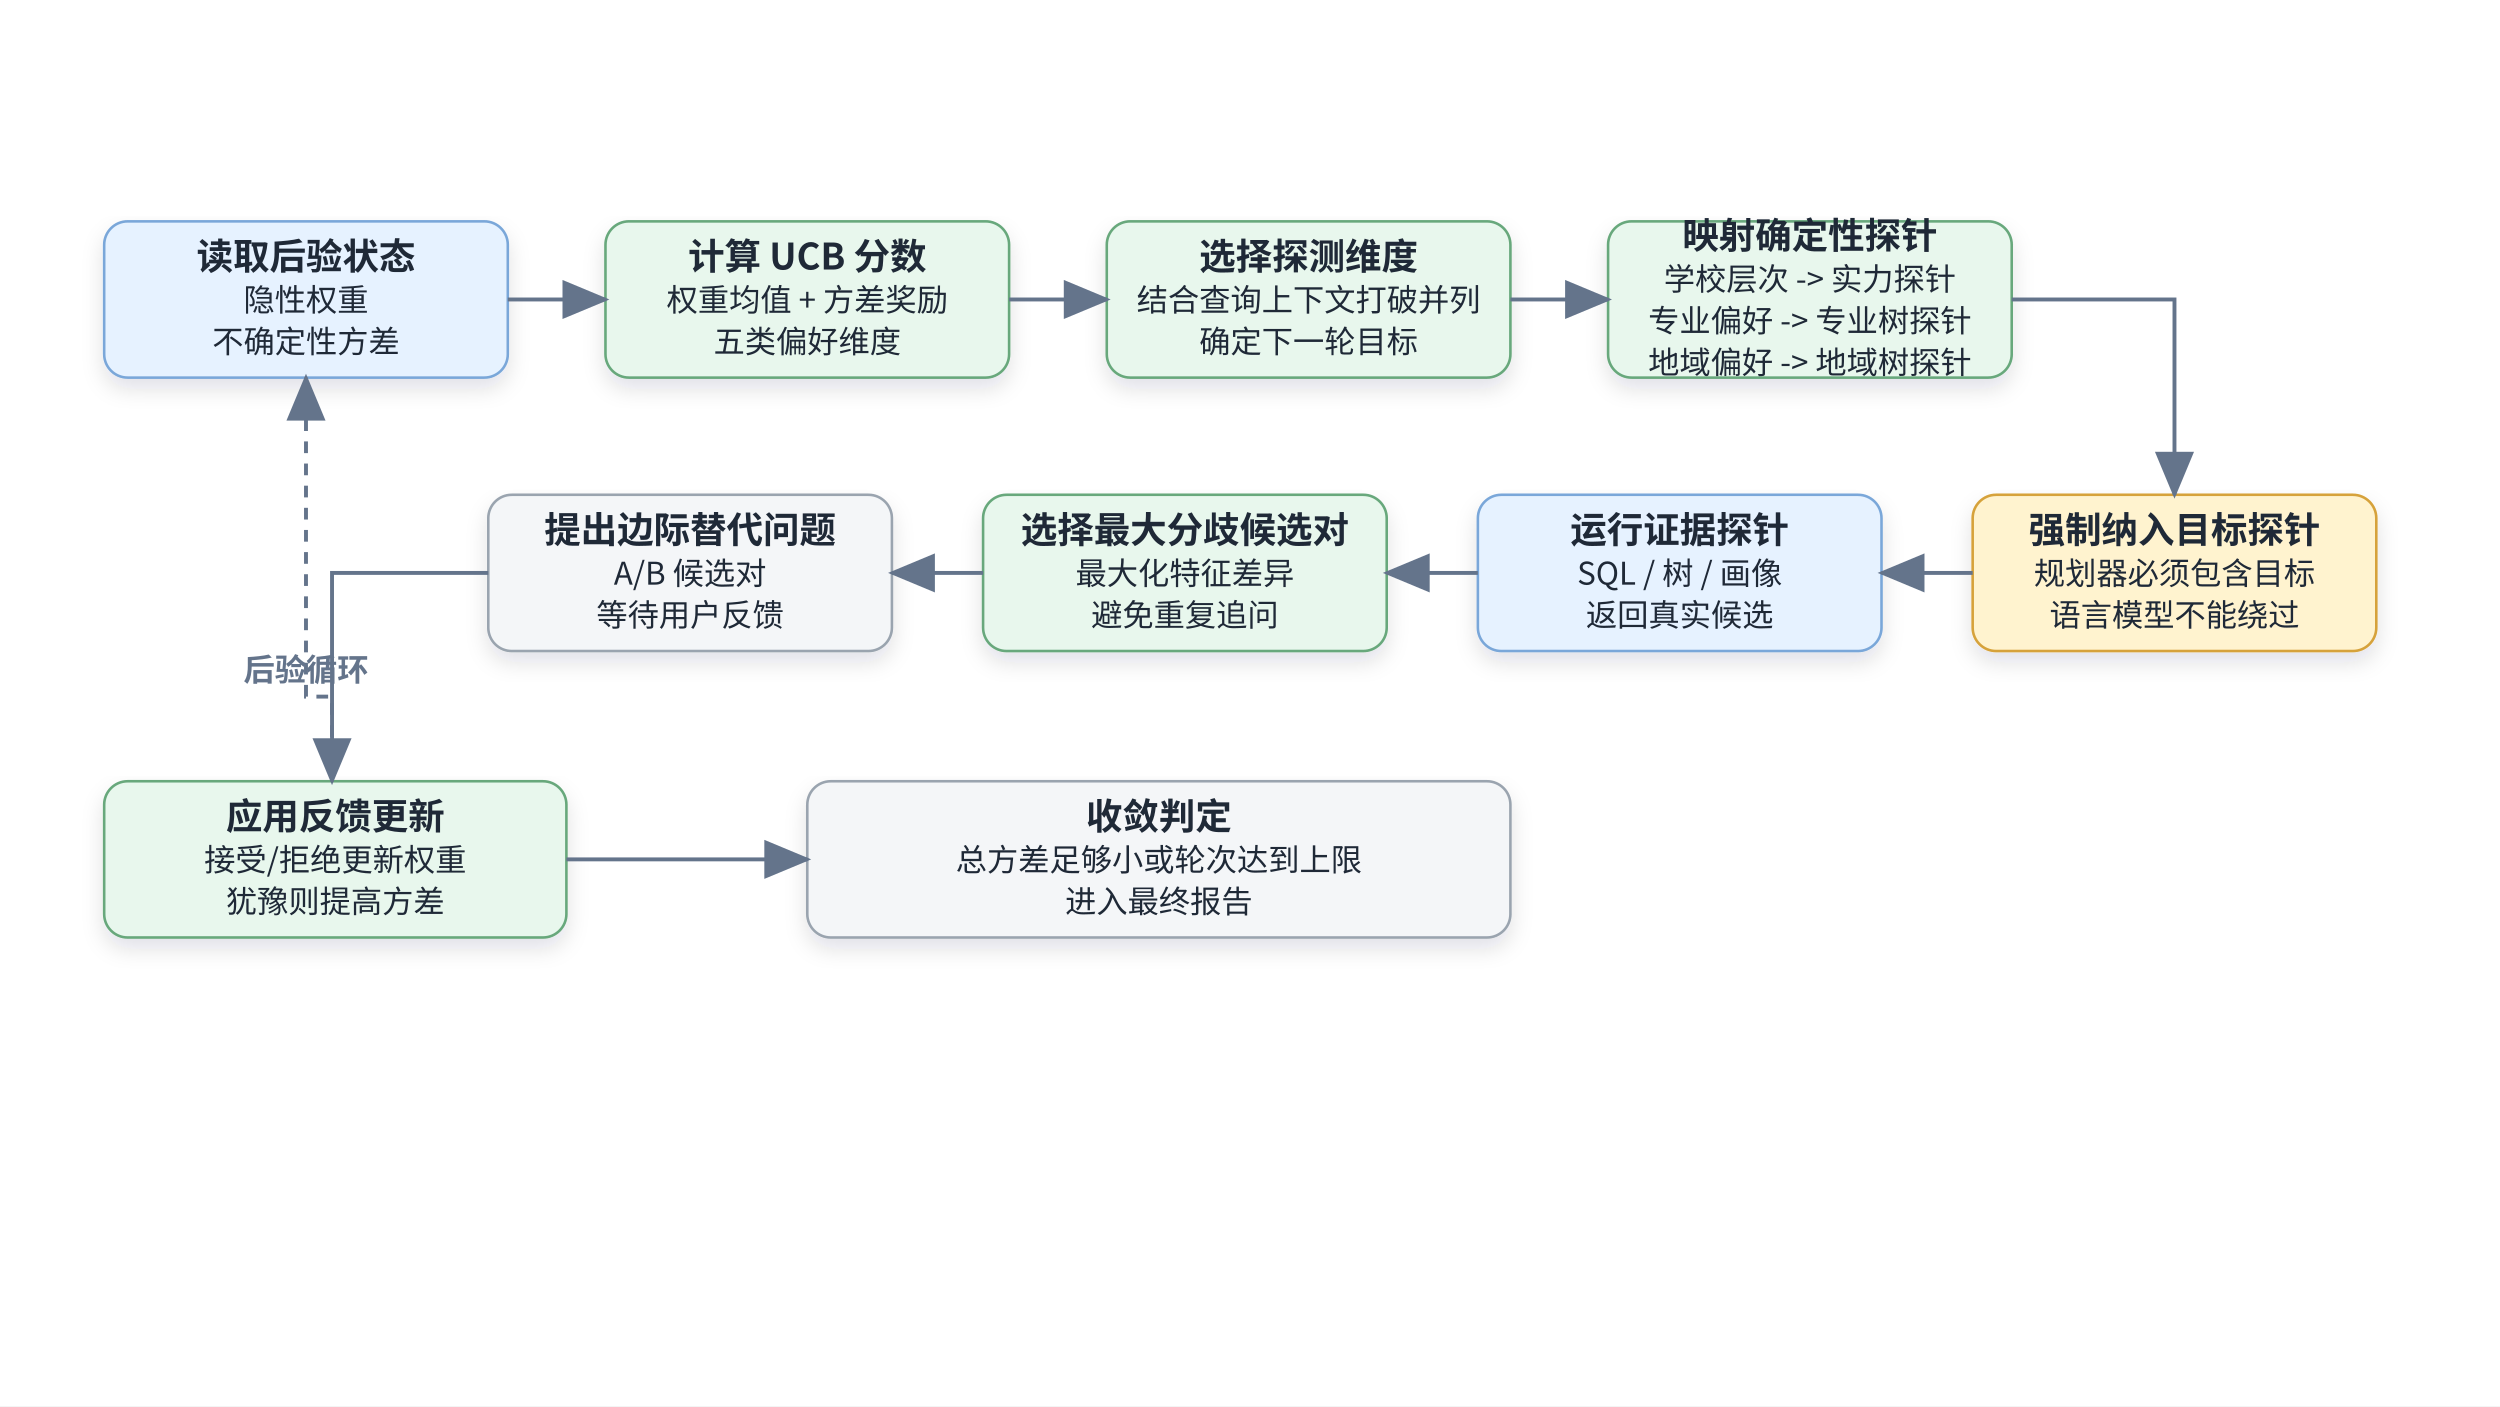
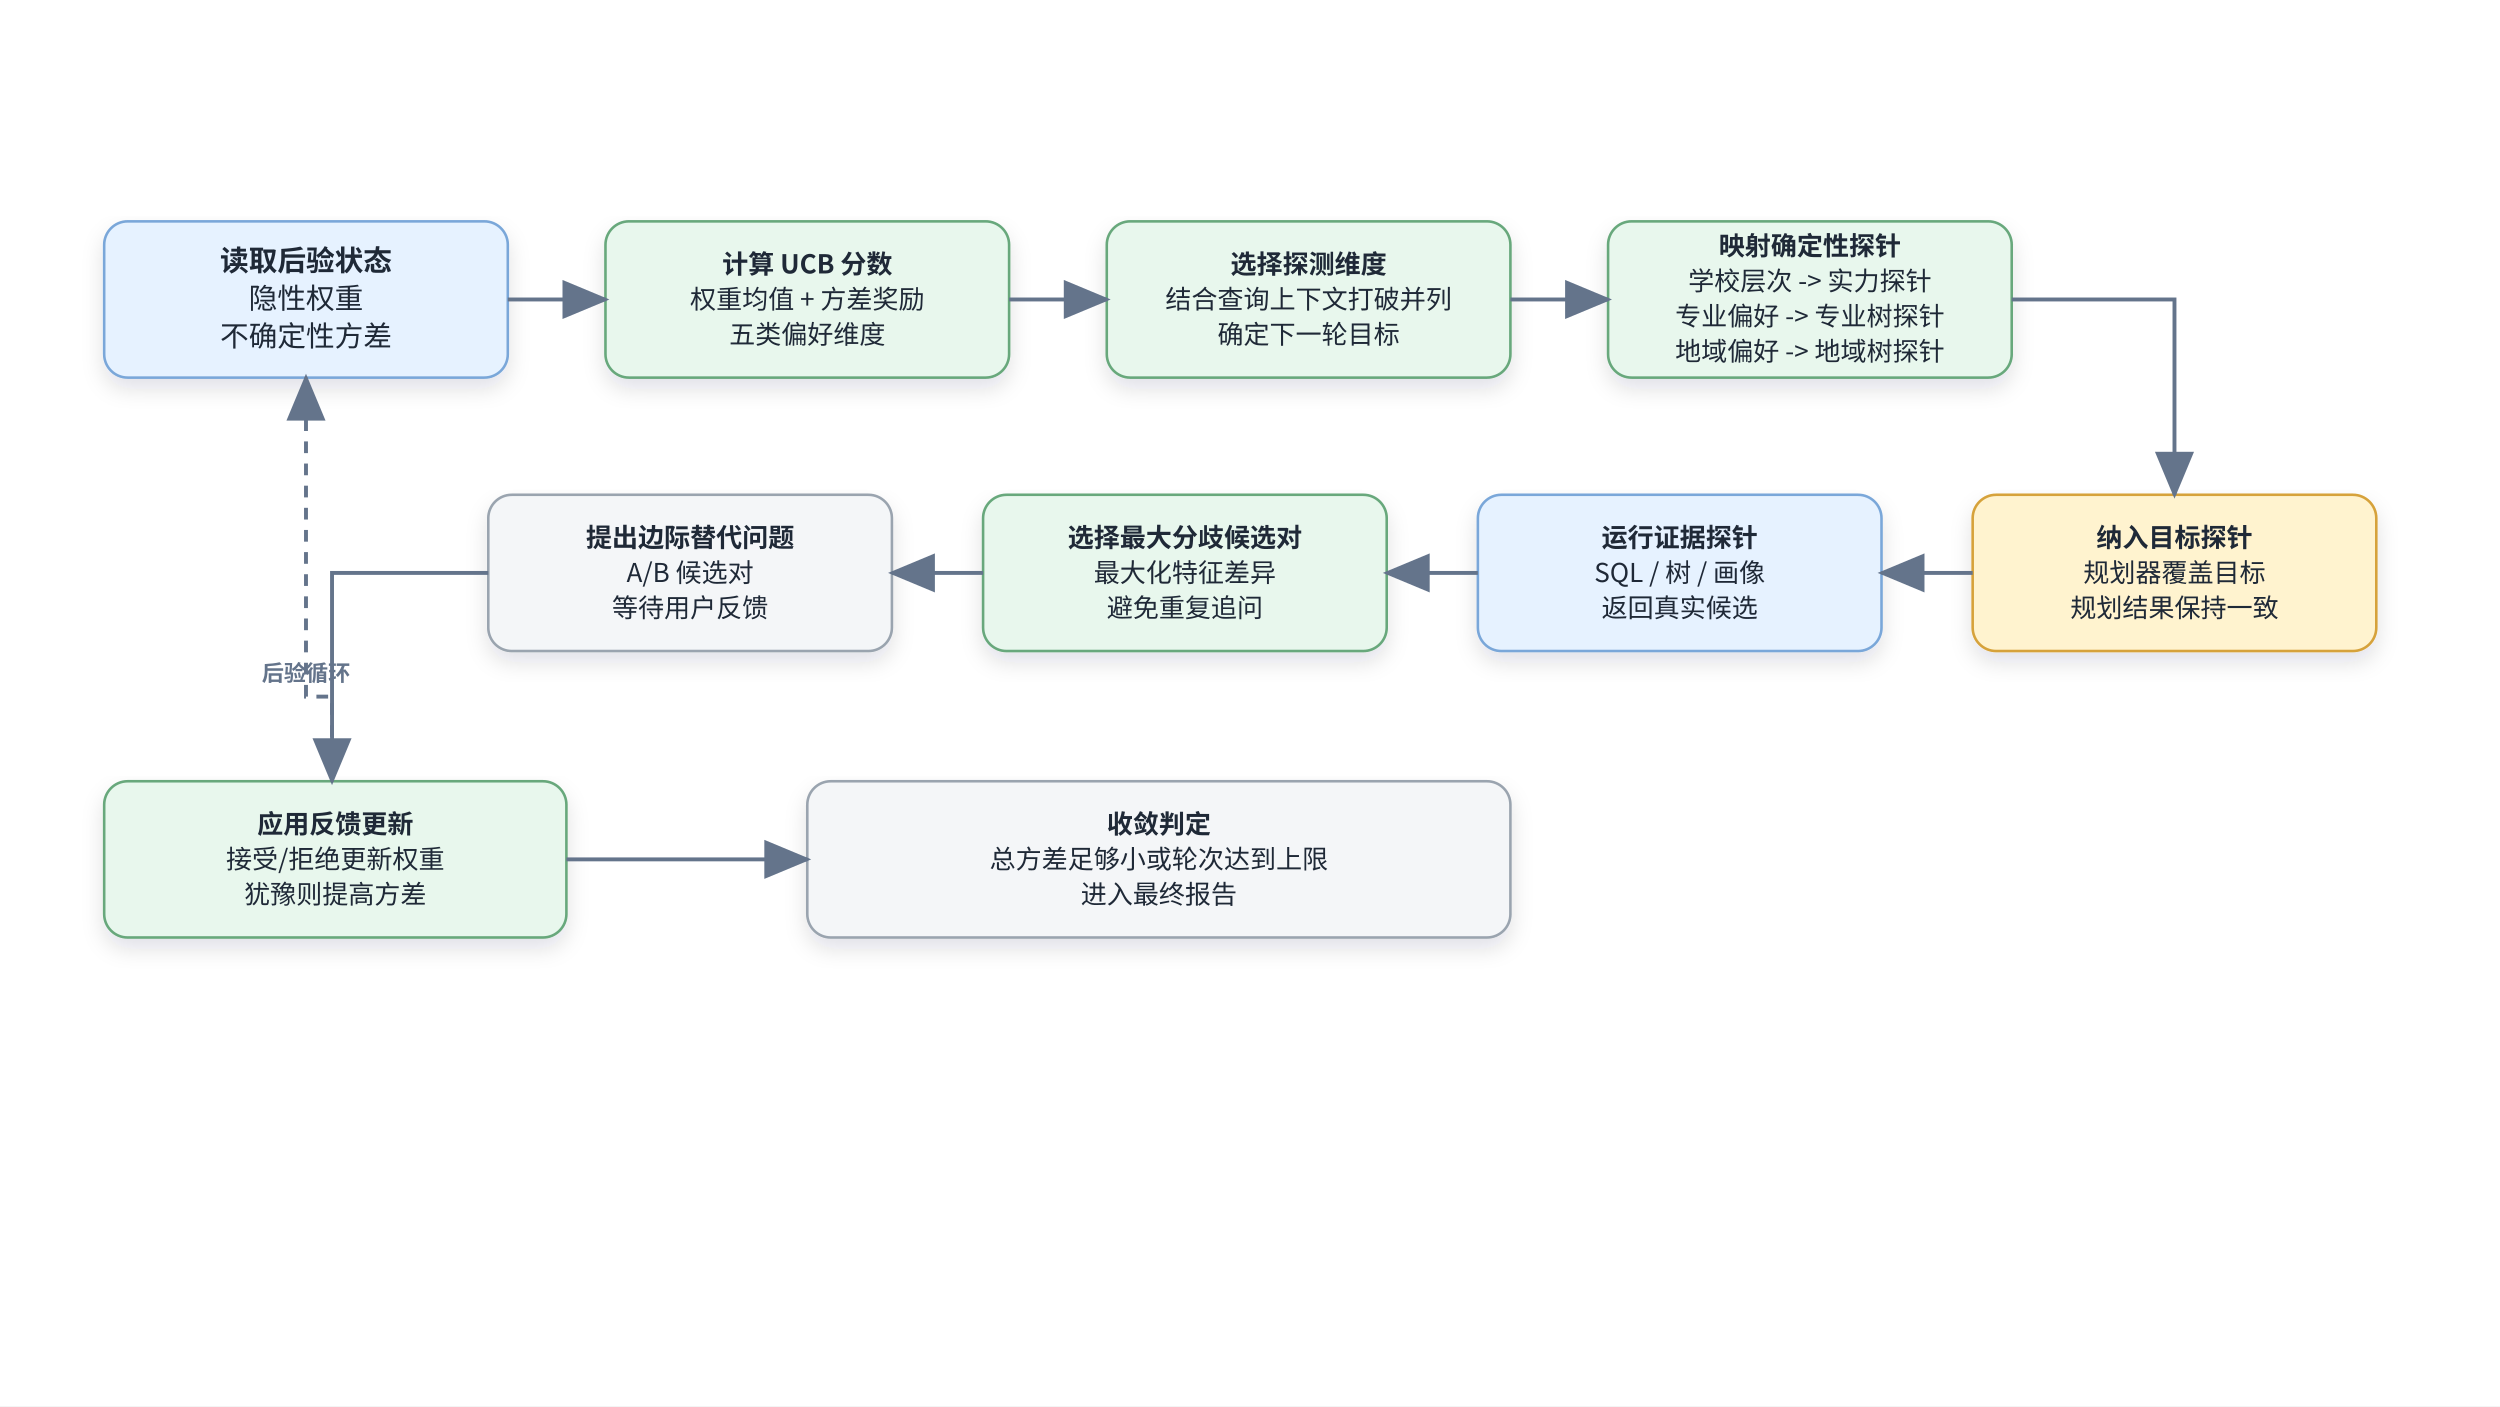
<svg xmlns="http://www.w3.org/2000/svg" width="1920" height="1080" viewBox="0 0 1920 1080">
  <rect width="100%" height="100%" fill="#ffffff" />
  <defs>
    <marker id="arrow" markerWidth="14" markerHeight="14" refX="11" refY="5" orient="auto" markerUnits="strokeWidth">
      <path d="M0,0 L12,5 L0,10 Z" fill="#64748b" />
    </marker>
    <filter id="shadow" x="-10%" y="-10%" width="120%" height="130%">
      <feDropShadow dx="0" dy="8" stdDeviation="8" flood-color="#0f172a" flood-opacity="0.12" />
    </filter>
  </defs>
  <style>
  text {
    font-family: Microsoft YaHei, Noto Sans CJK SC, SimHei, Arial, sans-serif;
    dominant-baseline: alphabetic;
  }
  .card {
    filter: url(#shadow);
  }
</style>
  <rect class="card" x="80" y="170" width="310" height="120" rx="18" fill="#e6f2ff" stroke="#7aa7d9" stroke-width="2" />
-   <text x="235.0" y="207" text-anchor="middle" font-size="28" font-weight="600" fill="#1f2937">读取后验状态</text>
-   <text x="235.0" y="239" text-anchor="middle" font-size="24" font-weight="500" fill="#1f2937">隐性权重</text>
-   <text x="235.0" y="271" text-anchor="middle" font-size="24" font-weight="500" fill="#1f2937">不确定性方差</text>
+   <text x="235.0" y="208" text-anchor="middle" font-size="22" font-weight="600" fill="#1f2937">读取后验状态</text>
+   <text x="235.0" y="237" text-anchor="middle" font-size="22" font-weight="500" fill="#1f2937">隐性权重</text>
+   <text x="235.0" y="266" text-anchor="middle" font-size="22" font-weight="500" fill="#1f2937">不确定性方差</text>
  <rect class="card" x="465" y="170" width="310" height="120" rx="18" fill="#e8f7ed" stroke="#67a87b" stroke-width="2" />
-   <text x="620.0" y="207" text-anchor="middle" font-size="28" font-weight="600" fill="#1f2937">计算 UCB 分数</text>
-   <text x="620.0" y="239" text-anchor="middle" font-size="24" font-weight="500" fill="#1f2937">权重均值 + 方差奖励</text>
-   <text x="620.0" y="271" text-anchor="middle" font-size="24" font-weight="500" fill="#1f2937">五类偏好维度</text>
+   <text x="620.0" y="210" text-anchor="middle" font-size="20" font-weight="600" fill="#1f2937">计算 UCB 分数</text>
+   <text x="620.0" y="237" text-anchor="middle" font-size="20" font-weight="500" fill="#1f2937">权重均值 + 方差奖励</text>
+   <text x="620.0" y="264" text-anchor="middle" font-size="20" font-weight="500" fill="#1f2937">五类偏好维度</text>
  <rect class="card" x="850" y="170" width="310" height="120" rx="18" fill="#e8f7ed" stroke="#67a87b" stroke-width="2" />
-   <text x="1005.0" y="207" text-anchor="middle" font-size="28" font-weight="600" fill="#1f2937">选择探测维度</text>
-   <text x="1005.0" y="239" text-anchor="middle" font-size="24" font-weight="500" fill="#1f2937">结合查询上下文打破并列</text>
-   <text x="1005.0" y="271" text-anchor="middle" font-size="24" font-weight="500" fill="#1f2937">确定下一轮目标</text>
+   <text x="1005.0" y="210" text-anchor="middle" font-size="20" font-weight="600" fill="#1f2937">选择探测维度</text>
+   <text x="1005.0" y="237" text-anchor="middle" font-size="20" font-weight="500" fill="#1f2937">结合查询上下文打破并列</text>
+   <text x="1005.0" y="264" text-anchor="middle" font-size="20" font-weight="500" fill="#1f2937">确定下一轮目标</text>
  <rect class="card" x="1235" y="170" width="310" height="120" rx="18" fill="#e8f7ed" stroke="#67a87b" stroke-width="2" />
-   <text x="1390.0" y="191" text-anchor="middle" font-size="28" font-weight="600" fill="#1f2937">映射确定性探针</text>
-   <text x="1390.0" y="223" text-anchor="middle" font-size="24" font-weight="500" fill="#1f2937">学校层次 -&gt; 实力探针</text>
-   <text x="1390.0" y="255" text-anchor="middle" font-size="24" font-weight="500" fill="#1f2937">专业偏好 -&gt; 专业树探针</text>
-   <text x="1390.0" y="287" text-anchor="middle" font-size="24" font-weight="500" fill="#1f2937">地域偏好 -&gt; 地域树探针</text>
+   <text x="1390.0" y="196" text-anchor="middle" font-size="20" font-weight="600" fill="#1f2937">映射确定性探针</text>
+   <text x="1390.0" y="223" text-anchor="middle" font-size="20" font-weight="500" fill="#1f2937">学校层次 -&gt; 实力探针</text>
+   <text x="1390.0" y="250" text-anchor="middle" font-size="20" font-weight="500" fill="#1f2937">专业偏好 -&gt; 专业树探针</text>
+   <text x="1390.0" y="277" text-anchor="middle" font-size="20" font-weight="500" fill="#1f2937">地域偏好 -&gt; 地域树探针</text>
  <rect class="card" x="1515" y="380" width="310" height="120" rx="18" fill="#fff3cf" stroke="#d6a23a" stroke-width="2" />
-   <text x="1670.0" y="417" text-anchor="middle" font-size="28" font-weight="600" fill="#1f2937">强制纳入目标探针</text>
-   <text x="1670.0" y="449" text-anchor="middle" font-size="24" font-weight="500" fill="#1f2937">规划器必须包含目标</text>
-   <text x="1670.0" y="481" text-anchor="middle" font-size="24" font-weight="500" fill="#1f2937">语言模型不能绕过</text>
+   <text x="1670.0" y="420" text-anchor="middle" font-size="20" font-weight="600" fill="#1f2937">纳入目标探针</text>
+   <text x="1670.0" y="447" text-anchor="middle" font-size="20" font-weight="500" fill="#1f2937">规划器覆盖目标</text>
+   <text x="1670.0" y="474" text-anchor="middle" font-size="20" font-weight="500" fill="#1f2937">规划结果保持一致</text>
  <rect class="card" x="1135" y="380" width="310" height="120" rx="18" fill="#e6f2ff" stroke="#7aa7d9" stroke-width="2" />
-   <text x="1290.0" y="417" text-anchor="middle" font-size="28" font-weight="600" fill="#1f2937">运行证据探针</text>
-   <text x="1290.0" y="449" text-anchor="middle" font-size="24" font-weight="500" fill="#1f2937">SQL / 树 / 画像</text>
-   <text x="1290.0" y="481" text-anchor="middle" font-size="24" font-weight="500" fill="#1f2937">返回真实候选</text>
+   <text x="1290.0" y="420" text-anchor="middle" font-size="20" font-weight="600" fill="#1f2937">运行证据探针</text>
+   <text x="1290.0" y="447" text-anchor="middle" font-size="20" font-weight="500" fill="#1f2937">SQL / 树 / 画像</text>
+   <text x="1290.0" y="474" text-anchor="middle" font-size="20" font-weight="500" fill="#1f2937">返回真实候选</text>
  <rect class="card" x="755" y="380" width="310" height="120" rx="18" fill="#e8f7ed" stroke="#67a87b" stroke-width="2" />
-   <text x="910.0" y="417" text-anchor="middle" font-size="28" font-weight="600" fill="#1f2937">选择最大分歧候选对</text>
-   <text x="910.0" y="449" text-anchor="middle" font-size="24" font-weight="500" fill="#1f2937">最大化特征差异</text>
-   <text x="910.0" y="481" text-anchor="middle" font-size="24" font-weight="500" fill="#1f2937">避免重复追问</text>
+   <text x="910.0" y="420" text-anchor="middle" font-size="20" font-weight="600" fill="#1f2937">选择最大分歧候选对</text>
+   <text x="910.0" y="447" text-anchor="middle" font-size="20" font-weight="500" fill="#1f2937">最大化特征差异</text>
+   <text x="910.0" y="474" text-anchor="middle" font-size="20" font-weight="500" fill="#1f2937">避免重复追问</text>
  <rect class="card" x="375" y="380" width="310" height="120" rx="18" fill="#f4f6f8" stroke="#9aa4af" stroke-width="2" />
-   <text x="530.0" y="417" text-anchor="middle" font-size="28" font-weight="600" fill="#1f2937">提出边际替代问题</text>
-   <text x="530.0" y="449" text-anchor="middle" font-size="24" font-weight="500" fill="#1f2937">A/B 候选对</text>
-   <text x="530.0" y="481" text-anchor="middle" font-size="24" font-weight="500" fill="#1f2937">等待用户反馈</text>
+   <text x="530.0" y="420" text-anchor="middle" font-size="20" font-weight="600" fill="#1f2937">提出边际替代问题</text>
+   <text x="530.0" y="447" text-anchor="middle" font-size="20" font-weight="500" fill="#1f2937">A/B 候选对</text>
+   <text x="530.0" y="474" text-anchor="middle" font-size="20" font-weight="500" fill="#1f2937">等待用户反馈</text>
  <rect class="card" x="80" y="600" width="355" height="120" rx="18" fill="#e8f7ed" stroke="#67a87b" stroke-width="2" />
-   <text x="257.5" y="637" text-anchor="middle" font-size="28" font-weight="600" fill="#1f2937">应用反馈更新</text>
-   <text x="257.5" y="669" text-anchor="middle" font-size="24" font-weight="500" fill="#1f2937">接受/拒绝更新权重</text>
-   <text x="257.5" y="701" text-anchor="middle" font-size="24" font-weight="500" fill="#1f2937">犹豫则提高方差</text>
+   <text x="257.5" y="640" text-anchor="middle" font-size="20" font-weight="600" fill="#1f2937">应用反馈更新</text>
+   <text x="257.5" y="667" text-anchor="middle" font-size="20" font-weight="500" fill="#1f2937">接受/拒绝更新权重</text>
+   <text x="257.5" y="694" text-anchor="middle" font-size="20" font-weight="500" fill="#1f2937">犹豫则提高方差</text>
  <rect class="card" x="620" y="600" width="540" height="120" rx="18" fill="#f4f6f8" stroke="#9aa4af" stroke-width="2" />
-   <text x="890.0" y="637" text-anchor="middle" font-size="28" font-weight="600" fill="#1f2937">收敛判定</text>
-   <text x="890.0" y="669" text-anchor="middle" font-size="24" font-weight="500" fill="#1f2937">总方差足够小或轮次达到上限</text>
-   <text x="890.0" y="701" text-anchor="middle" font-size="24" font-weight="500" fill="#1f2937">进入最终报告</text>
+   <text x="890.0" y="640" text-anchor="middle" font-size="20" font-weight="600" fill="#1f2937">收敛判定</text>
+   <text x="890.0" y="667" text-anchor="middle" font-size="20" font-weight="500" fill="#1f2937">总方差足够小或轮次达到上限</text>
+   <text x="890.0" y="694" text-anchor="middle" font-size="20" font-weight="500" fill="#1f2937">进入最终报告</text>
  <path d="M390,230 L465,230" fill="none" stroke="#64748b" stroke-width="3" marker-end="url(#arrow)" />
  <path d="M775,230 L850,230" fill="none" stroke="#64748b" stroke-width="3" marker-end="url(#arrow)" />
  <path d="M1160,230 L1235,230" fill="none" stroke="#64748b" stroke-width="3" marker-end="url(#arrow)" />
  <polyline points="1545,230 1670,230 1670,380" fill="none" stroke="#64748b" stroke-width="3" marker-end="url(#arrow)" />
  <path d="M1515,440 L1445,440" fill="none" stroke="#64748b" stroke-width="3" marker-end="url(#arrow)" />
  <path d="M1135,440 L1065,440" fill="none" stroke="#64748b" stroke-width="3" marker-end="url(#arrow)" />
  <path d="M755,440 L685,440" fill="none" stroke="#64748b" stroke-width="3" marker-end="url(#arrow)" />
  <polyline points="375,440 255,440 255,600" fill="none" stroke="#64748b" stroke-width="3" marker-end="url(#arrow)" />
  <path d="M435,660 L620,660" fill="none" stroke="#64748b" stroke-width="3" marker-end="url(#arrow)" />
  <polyline points="255,600 255,535 235,535 235,290" fill="none" stroke="#64748b" stroke-width="3" marker-end="url(#arrow)" stroke-dasharray="9 8" />
-   <text x="235" y="523" text-anchor="middle" font-size="24" font-weight="600" fill="#64748b">后验循环</text>
+   <text x="235" y="523" text-anchor="middle" font-size="17" font-weight="600" fill="#64748b">后验循环</text>
</svg>
